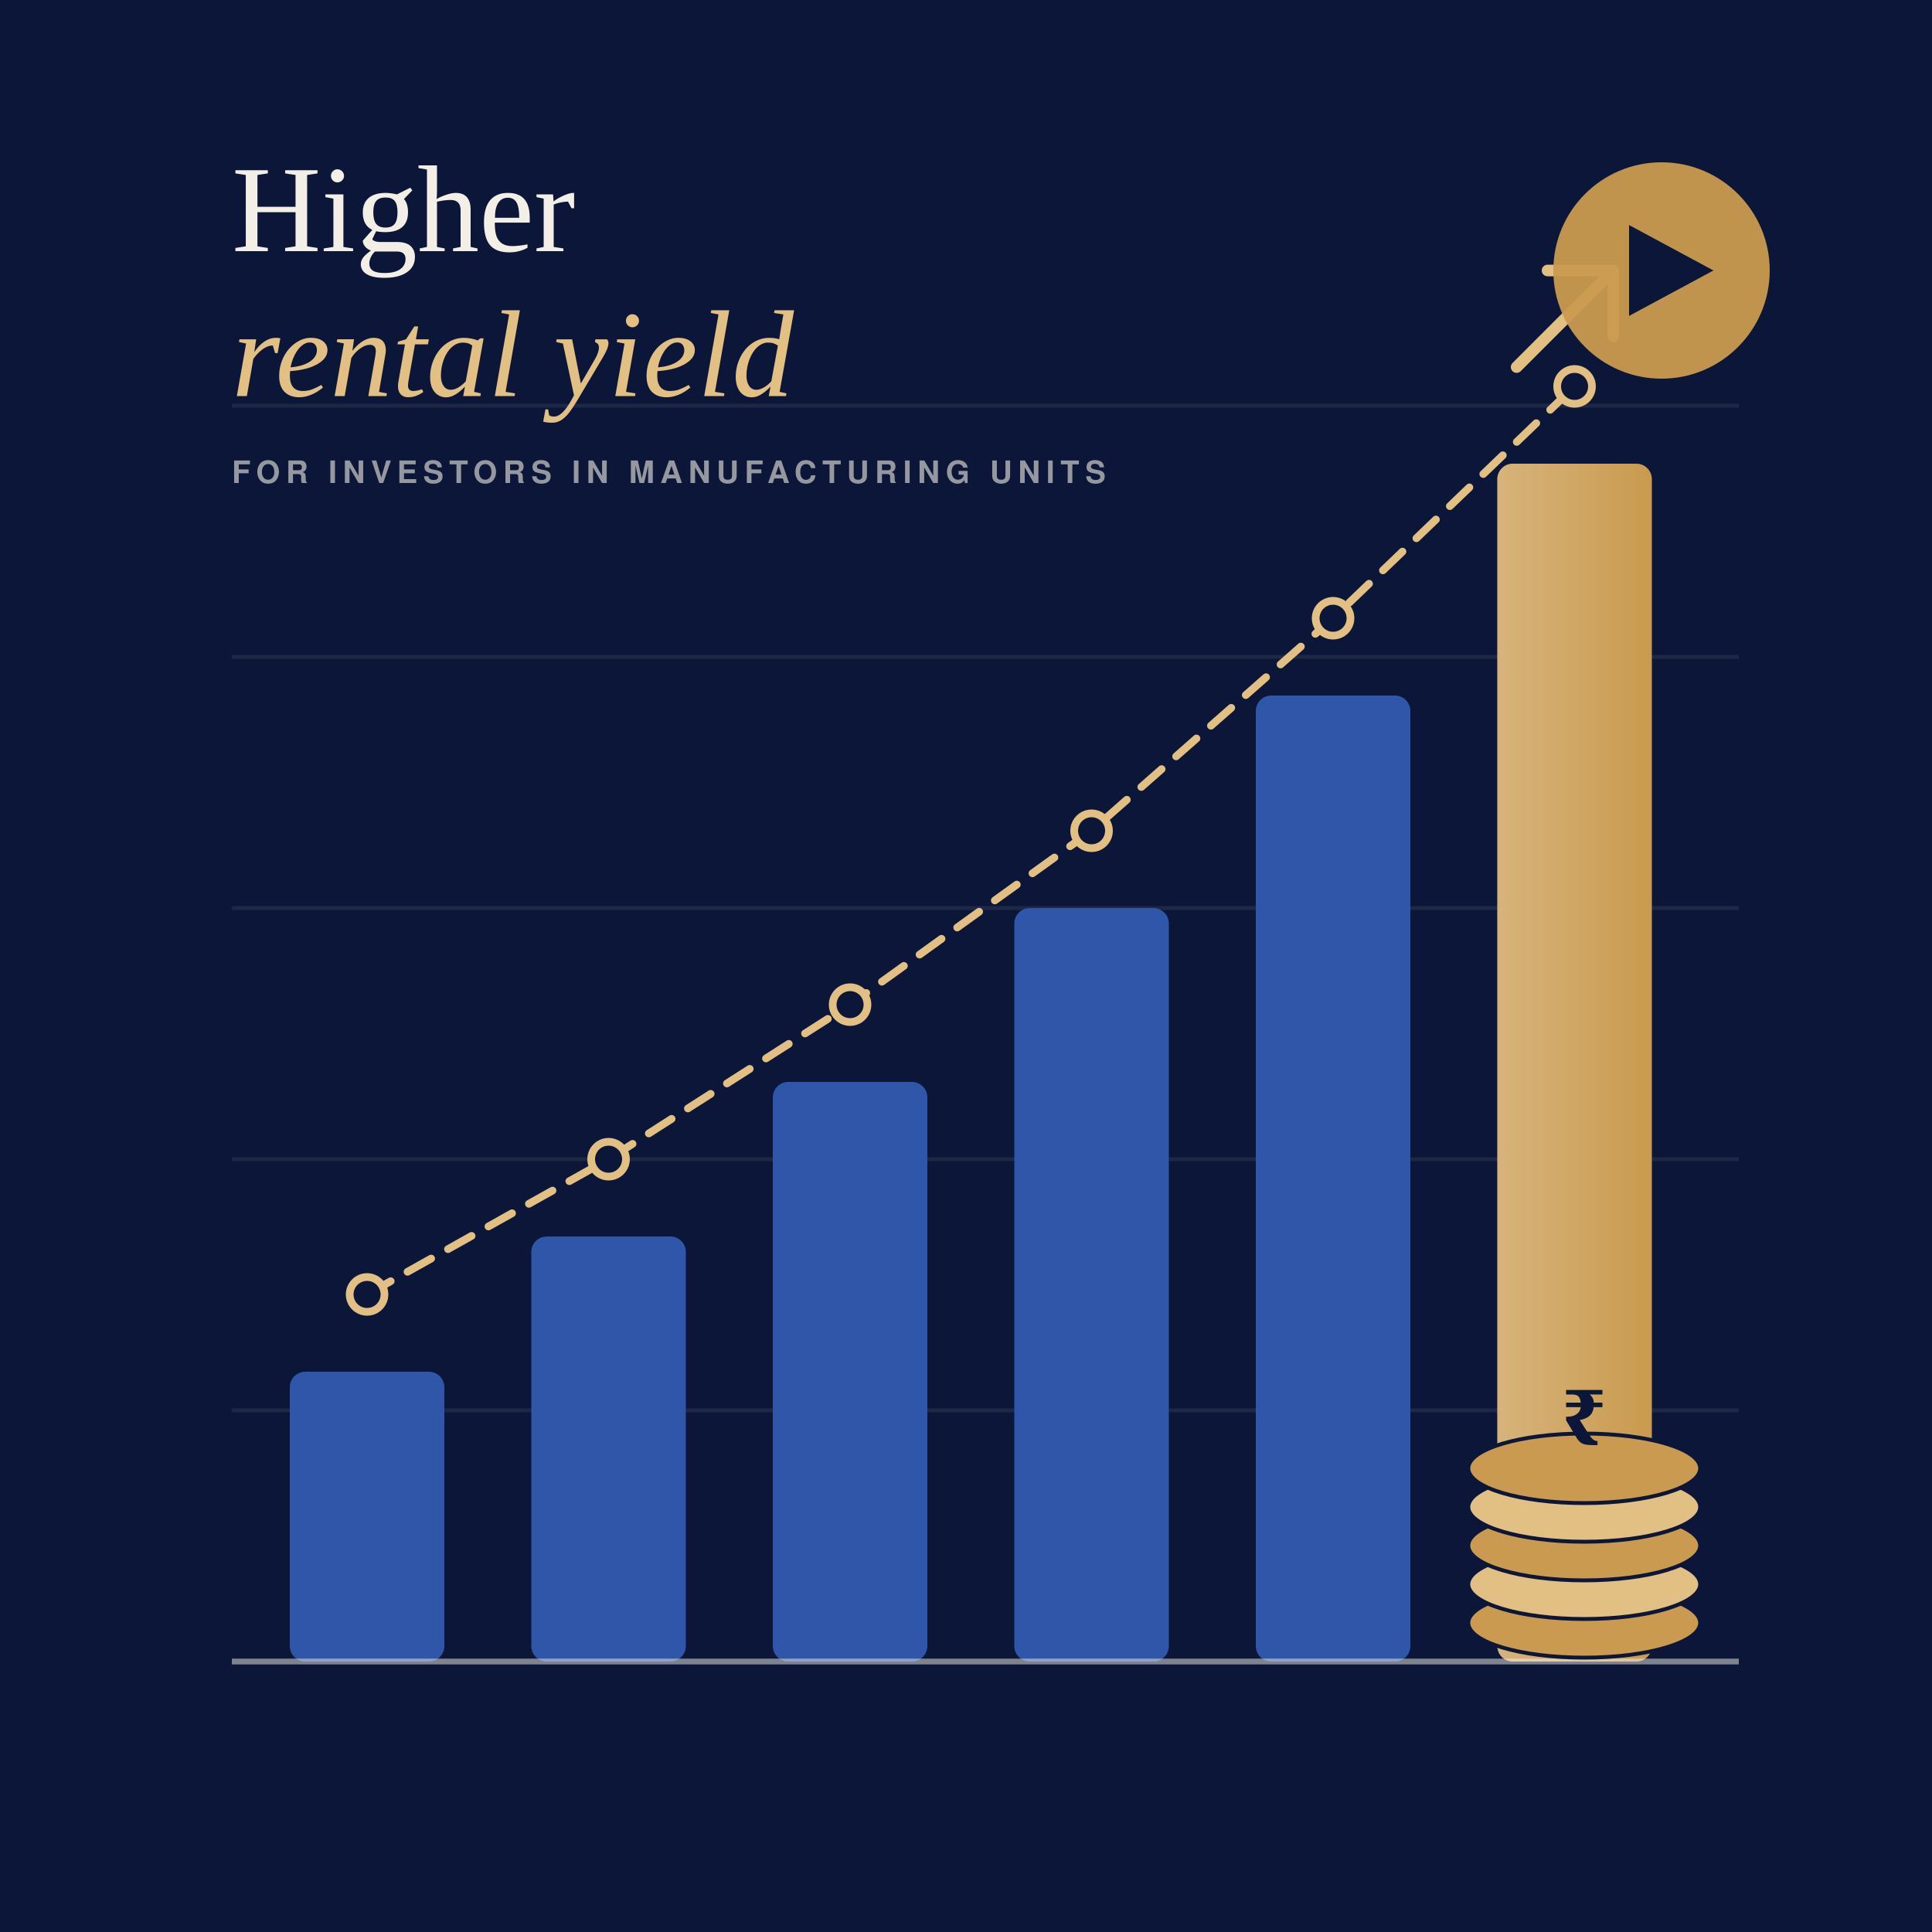
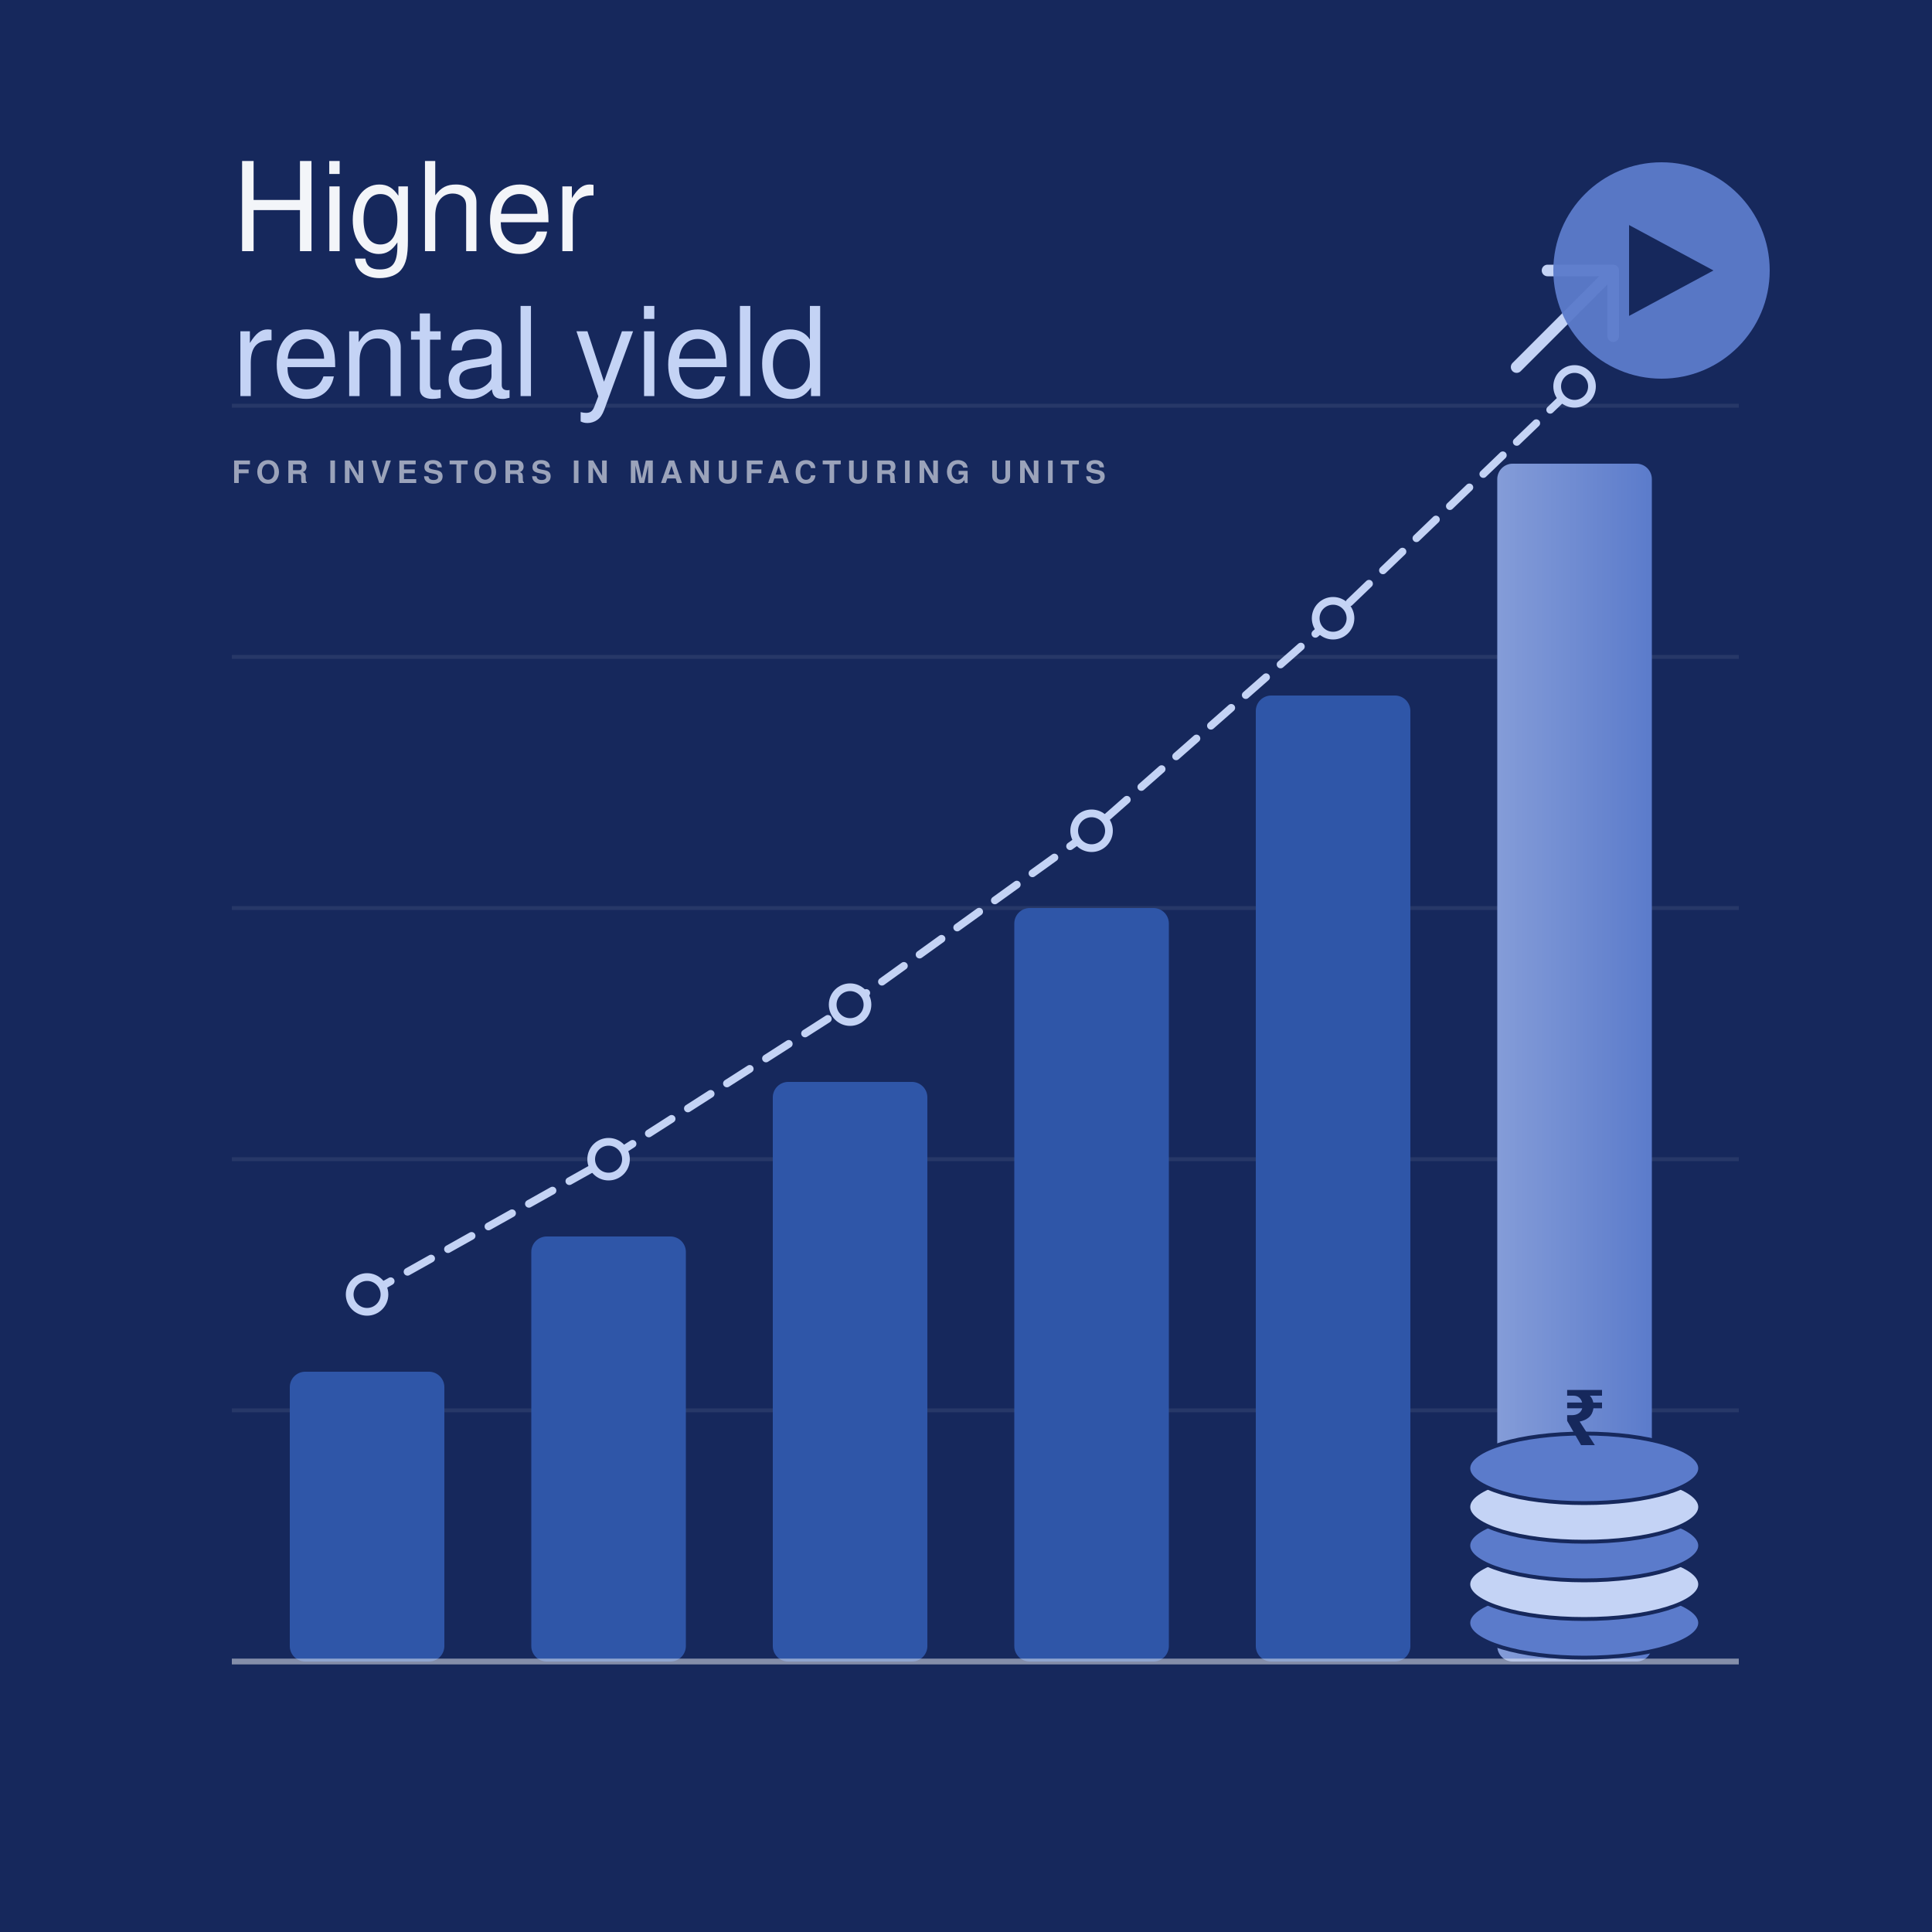
<svg xmlns="http://www.w3.org/2000/svg" viewBox="0 0 1000 1000" width="1000" height="1000">
  <defs>
    <linearGradient id="shine" x1="0" x2="1">
      <stop offset="0" stop-color="#fff" stop-opacity="0.25" />
      <stop offset="1" stop-color="#fff" stop-opacity="0" />
    </linearGradient>
  </defs>
-   <rect x="0" y="0" width="1000" height="1000" rx="0" fill="#0b1638" />
-   <path d="M120 730 H900" stroke="#f4efe6" stroke-opacity="0.08" stroke-width="2" />
-   <path d="M120 600 H900" stroke="#f4efe6" stroke-opacity="0.08" stroke-width="2" />
-   <path d="M120 470 H900" stroke="#f4efe6" stroke-opacity="0.08" stroke-width="2" />
-   <path d="M120 340 H900" stroke="#f4efe6" stroke-opacity="0.08" stroke-width="2" />
-   <path d="M120 210 H900" stroke="#f4efe6" stroke-opacity="0.08" stroke-width="2" />
+   <rect x="0" y="0" width="1000" height="1000" rx="0" fill="#16285c" />
+   <path d="M120 730 H900" stroke="#f3f5f9" stroke-opacity="0.08" stroke-width="2" />
+   <path d="M120 600 H900" stroke="#f3f5f9" stroke-opacity="0.08" stroke-width="2" />
+   <path d="M120 470 H900" stroke="#f3f5f9" stroke-opacity="0.08" stroke-width="2" />
+   <path d="M120 340 H900" stroke="#f3f5f9" stroke-opacity="0.08" stroke-width="2" />
+   <path d="M120 210 H900" stroke="#f3f5f9" stroke-opacity="0.08" stroke-width="2" />
  <rect x="150" y="710" width="80" height="150" rx="8" fill="#2f56a8" />
  <rect x="275" y="640" width="80" height="220" rx="8" fill="#2f56a8" />
  <rect x="400" y="560" width="80" height="300" rx="8" fill="#2f56a8" />
  <rect x="525" y="470" width="80" height="390" rx="8" fill="#2f56a8" />
  <rect x="650" y="360" width="80" height="500" rx="8" fill="#2f56a8" />
-   <rect x="775" y="240" width="80" height="620" rx="8" fill="#c99a4f" />
+   <rect x="775" y="240" width="80" height="620" rx="8" fill="#5b7bcb" />
  <rect x="775" y="240" width="80" height="620" rx="8" fill="url(#shine)" />
-   <path d="M190 670 L315 600 L440 520 L565 430 L690 320 L815 200" fill="none" stroke="#e2bf83" stroke-width="4" stroke-dasharray="14 10" stroke-linecap="round" opacity="1" />
-   <circle cx="190" cy="670" r="9" fill="#0b1638" stroke="#e2bf83" stroke-width="4" />
-   <circle cx="315" cy="600" r="9" fill="#0b1638" stroke="#e2bf83" stroke-width="4" />
-   <circle cx="440" cy="520" r="9" fill="#0b1638" stroke="#e2bf83" stroke-width="4" />
-   <circle cx="565" cy="430" r="9" fill="#0b1638" stroke="#e2bf83" stroke-width="4" />
-   <circle cx="690" cy="320" r="9" fill="#0b1638" stroke="#e2bf83" stroke-width="4" />
-   <circle cx="815" cy="200" r="9" fill="#0b1638" stroke="#e2bf83" stroke-width="4" />
-   <path d="M785 190 L835 140 M835 140 h-34 M835 140 v34" stroke="#e2bf83" stroke-width="6" fill="none" stroke-linecap="round" />
-   <path d="M120 860 H900" stroke="#f4efe6" stroke-opacity="0.5" stroke-width="3" />
-   <ellipse cx="820" cy="840" rx="60" ry="18" fill="#c99a4f" stroke="#0b1638" stroke-width="2" />
-   <ellipse cx="820" cy="820" rx="60" ry="18" fill="#e2bf83" stroke="#0b1638" stroke-width="2" />
-   <ellipse cx="820" cy="800" rx="60" ry="18" fill="#c99a4f" stroke="#0b1638" stroke-width="2" />
-   <ellipse cx="820" cy="780" rx="60" ry="18" fill="#e2bf83" stroke="#0b1638" stroke-width="2" />
-   <ellipse cx="820" cy="760" rx="60" ry="18" fill="#c99a4f" stroke="#0b1638" stroke-width="2" />
-   <text x="820" y="748" font-family="Georgia, 'Times New Roman', serif" font-size="40" font-weight="700" fill="#0b1638" text-anchor="middle" letter-spacing="0" opacity="1">₹</text>
-   <text x="120" y="130" font-family="Georgia, 'Times New Roman', serif" font-size="64" font-weight="300" fill="#f4efe6" text-anchor="start" letter-spacing="0" opacity="1">Higher</text>
-   <text x="120" y="205" font-family="Georgia, 'Times New Roman', serif" font-size="64" font-weight="300" fill="#e2bf83" text-anchor="start" letter-spacing="0" opacity="1" font-style="italic">rental yield</text>
-   <text x="120" y="250" font-family="'Helvetica Neue', Helvetica, Arial, sans-serif" font-size="16" font-weight="700" fill="#f4efe6" text-anchor="start" letter-spacing="3" opacity="0.6">FOR INVESTORS IN MANUFACTURING UNITS</text>
-   <circle cx="860" cy="140" r="56" fill="#c99a4f" opacity="0.95" />
-   <path d="M843.2 116.48 L886.88 140 L843.2 163.52 Z" fill="#0b1638" />
+   <path d="M190 670 L315 600 L440 520 L565 430 L690 320 L815 200" fill="none" stroke="#c4d3f5" stroke-width="4" stroke-dasharray="14 10" stroke-linecap="round" opacity="1" />
+   <circle cx="190" cy="670" r="9" fill="#16285c" stroke="#c4d3f5" stroke-width="4" />
+   <circle cx="315" cy="600" r="9" fill="#16285c" stroke="#c4d3f5" stroke-width="4" />
+   <circle cx="440" cy="520" r="9" fill="#16285c" stroke="#c4d3f5" stroke-width="4" />
+   <circle cx="565" cy="430" r="9" fill="#16285c" stroke="#c4d3f5" stroke-width="4" />
+   <circle cx="690" cy="320" r="9" fill="#16285c" stroke="#c4d3f5" stroke-width="4" />
+   <circle cx="815" cy="200" r="9" fill="#16285c" stroke="#c4d3f5" stroke-width="4" />
+   <path d="M785 190 L835 140 M835 140 h-34 M835 140 v34" stroke="#c4d3f5" stroke-width="6" fill="none" stroke-linecap="round" />
+   <path d="M120 860 H900" stroke="#f3f5f9" stroke-opacity="0.5" stroke-width="3" />
+   <ellipse cx="820" cy="840" rx="60" ry="18" fill="#5b7bcb" stroke="#16285c" stroke-width="2" />
+   <ellipse cx="820" cy="820" rx="60" ry="18" fill="#c4d3f5" stroke="#16285c" stroke-width="2" />
+   <ellipse cx="820" cy="800" rx="60" ry="18" fill="#5b7bcb" stroke="#16285c" stroke-width="2" />
+   <ellipse cx="820" cy="780" rx="60" ry="18" fill="#c4d3f5" stroke="#16285c" stroke-width="2" />
+   <ellipse cx="820" cy="760" rx="60" ry="18" fill="#5b7bcb" stroke="#16285c" stroke-width="2" />
+   <text x="820" y="748" font-family="'Helvetica Neue', Helvetica, Arial, sans-serif" font-size="40" font-weight="700" fill="#16285c" text-anchor="middle" letter-spacing="0" opacity="1">₹</text>
+   <text x="120" y="130" font-family="'Helvetica Neue', Helvetica, Arial, sans-serif" font-size="64" font-weight="300" fill="#f3f5f9" text-anchor="start" letter-spacing="0" opacity="1">Higher</text>
+   <text x="120" y="205" font-family="'Helvetica Neue', Helvetica, Arial, sans-serif" font-size="64" font-weight="300" fill="#c4d3f5" text-anchor="start" letter-spacing="0" opacity="1">rental yield</text>
+   <text x="120" y="250" font-family="'Helvetica Neue', Helvetica, Arial, sans-serif" font-size="16" font-weight="700" fill="#f3f5f9" text-anchor="start" letter-spacing="3" opacity="0.6">FOR INVESTORS IN MANUFACTURING UNITS</text>
+   <circle cx="860" cy="140" r="56" fill="#5b7bcb" opacity="0.95" />
+   <path d="M843.2 116.48 L886.88 140 L843.2 163.52 Z" fill="#16285c" />
</svg>
